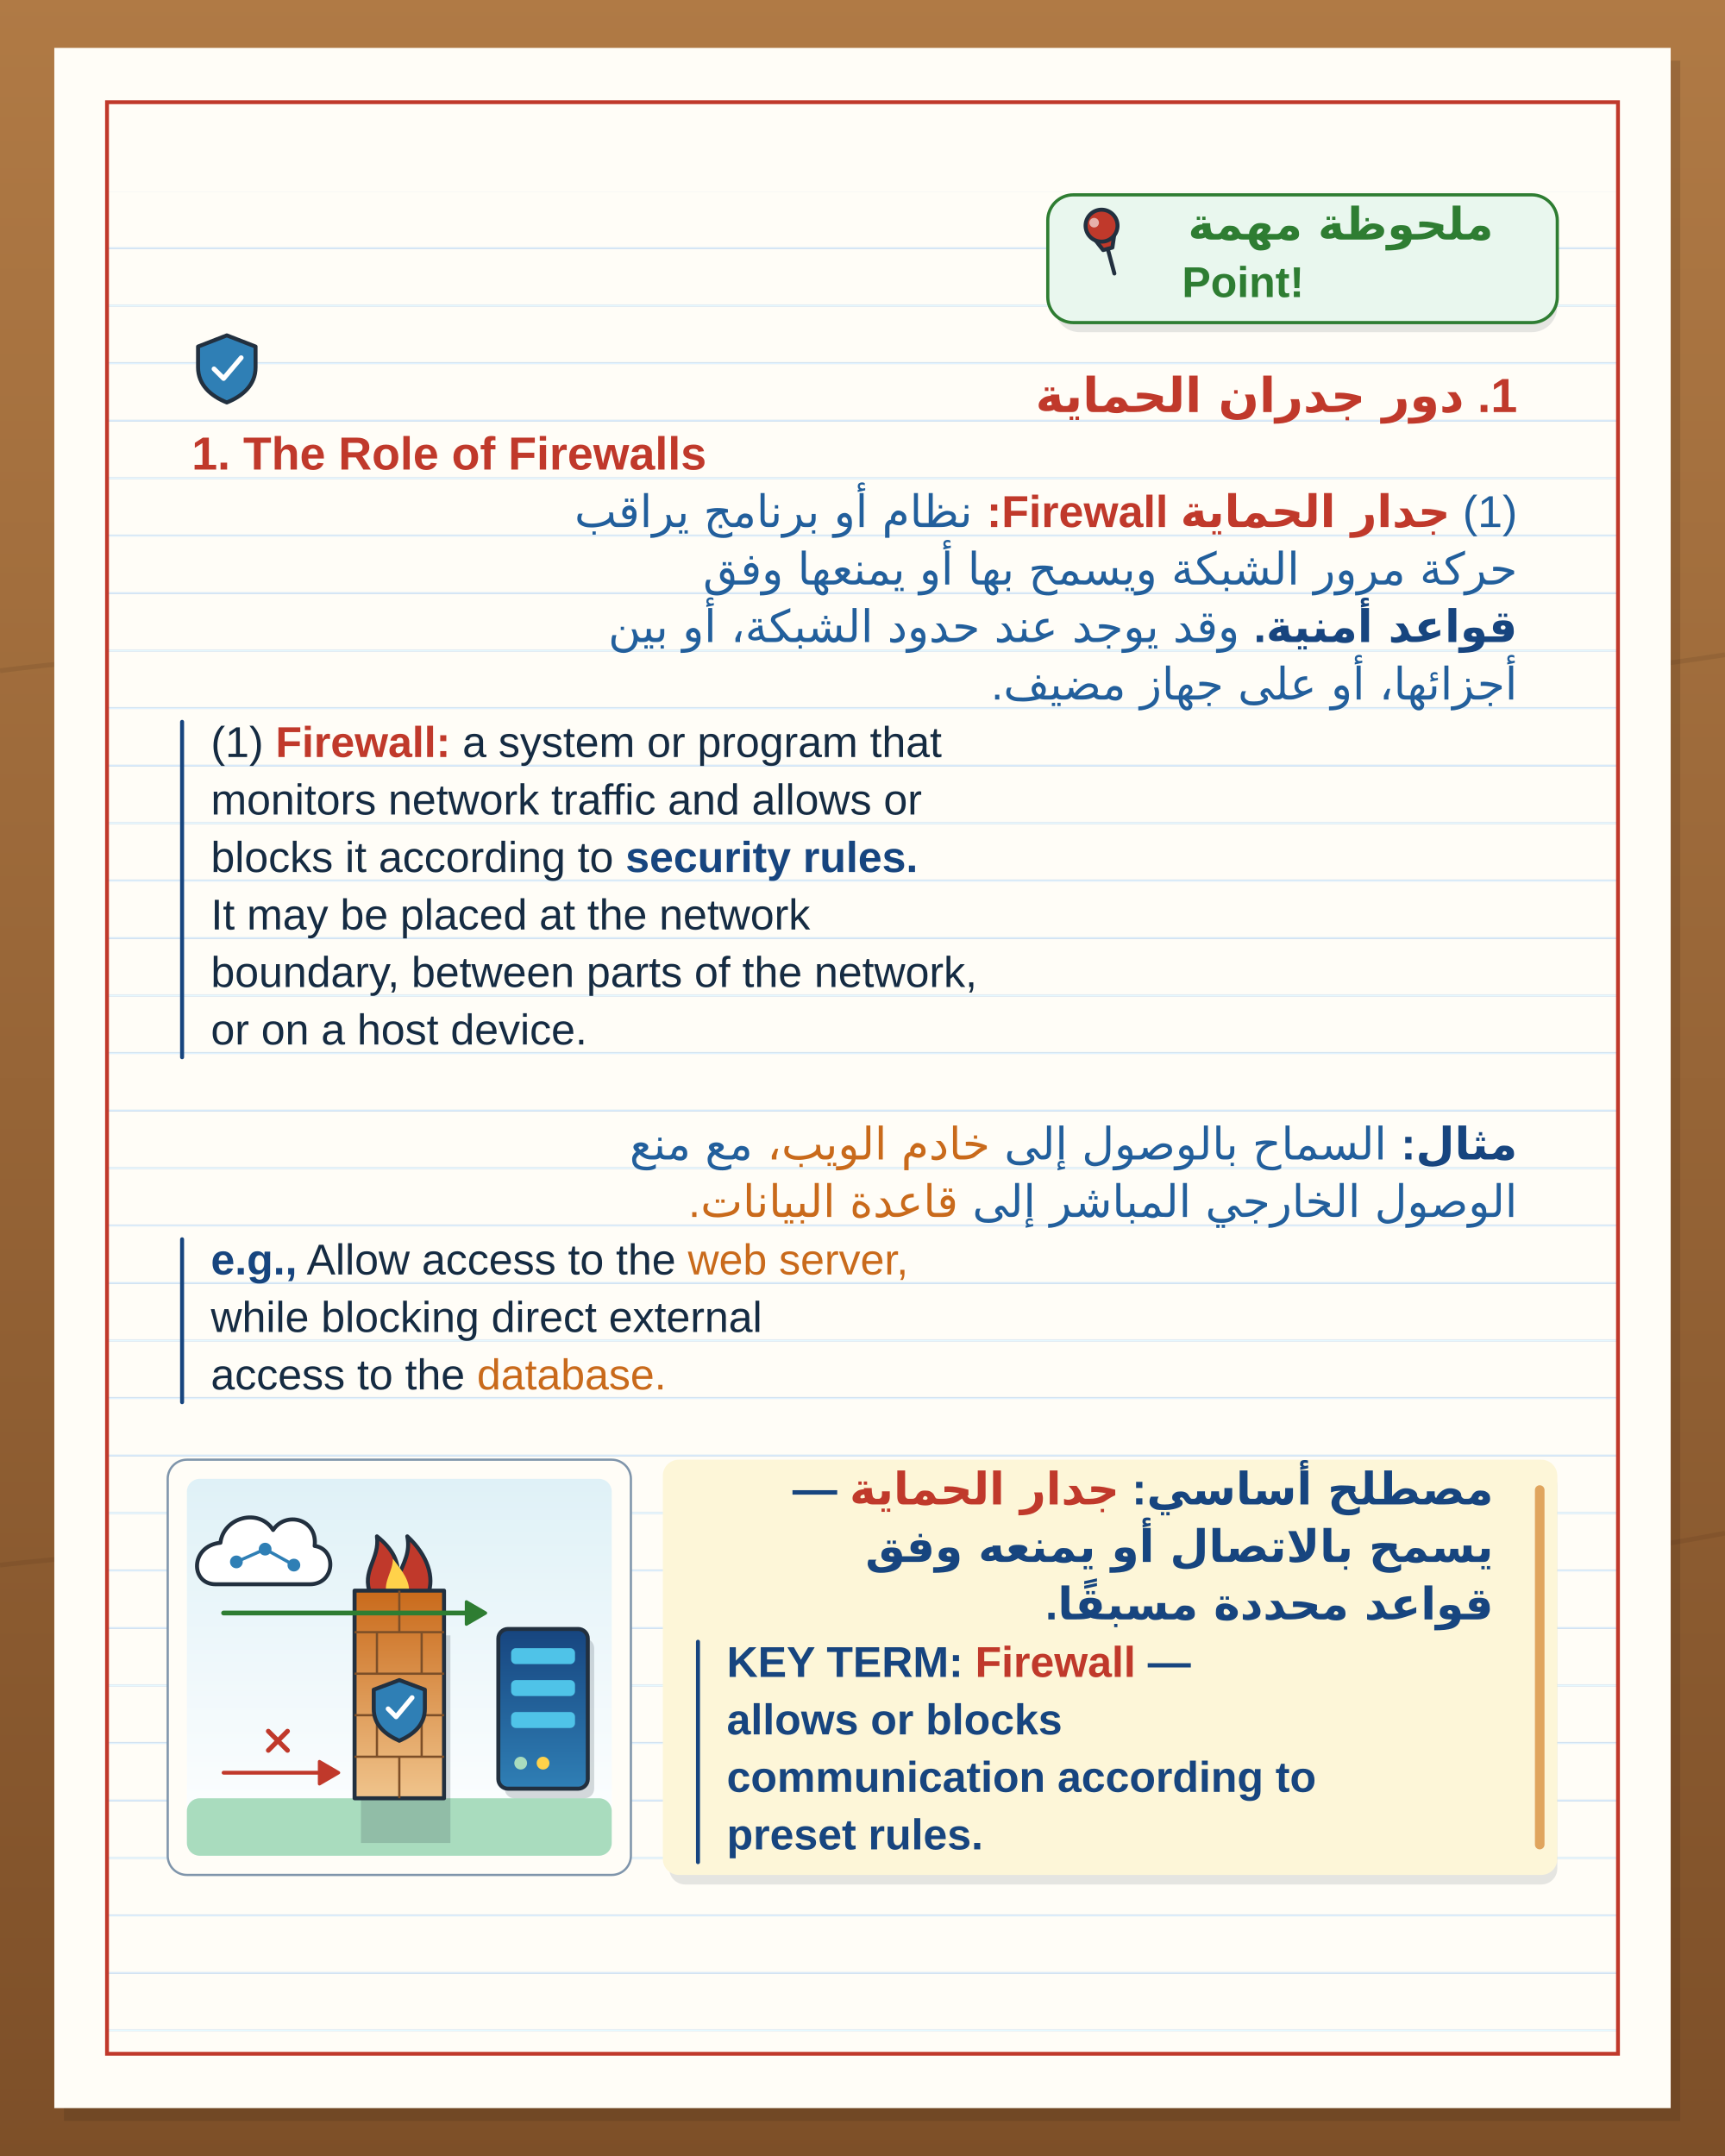
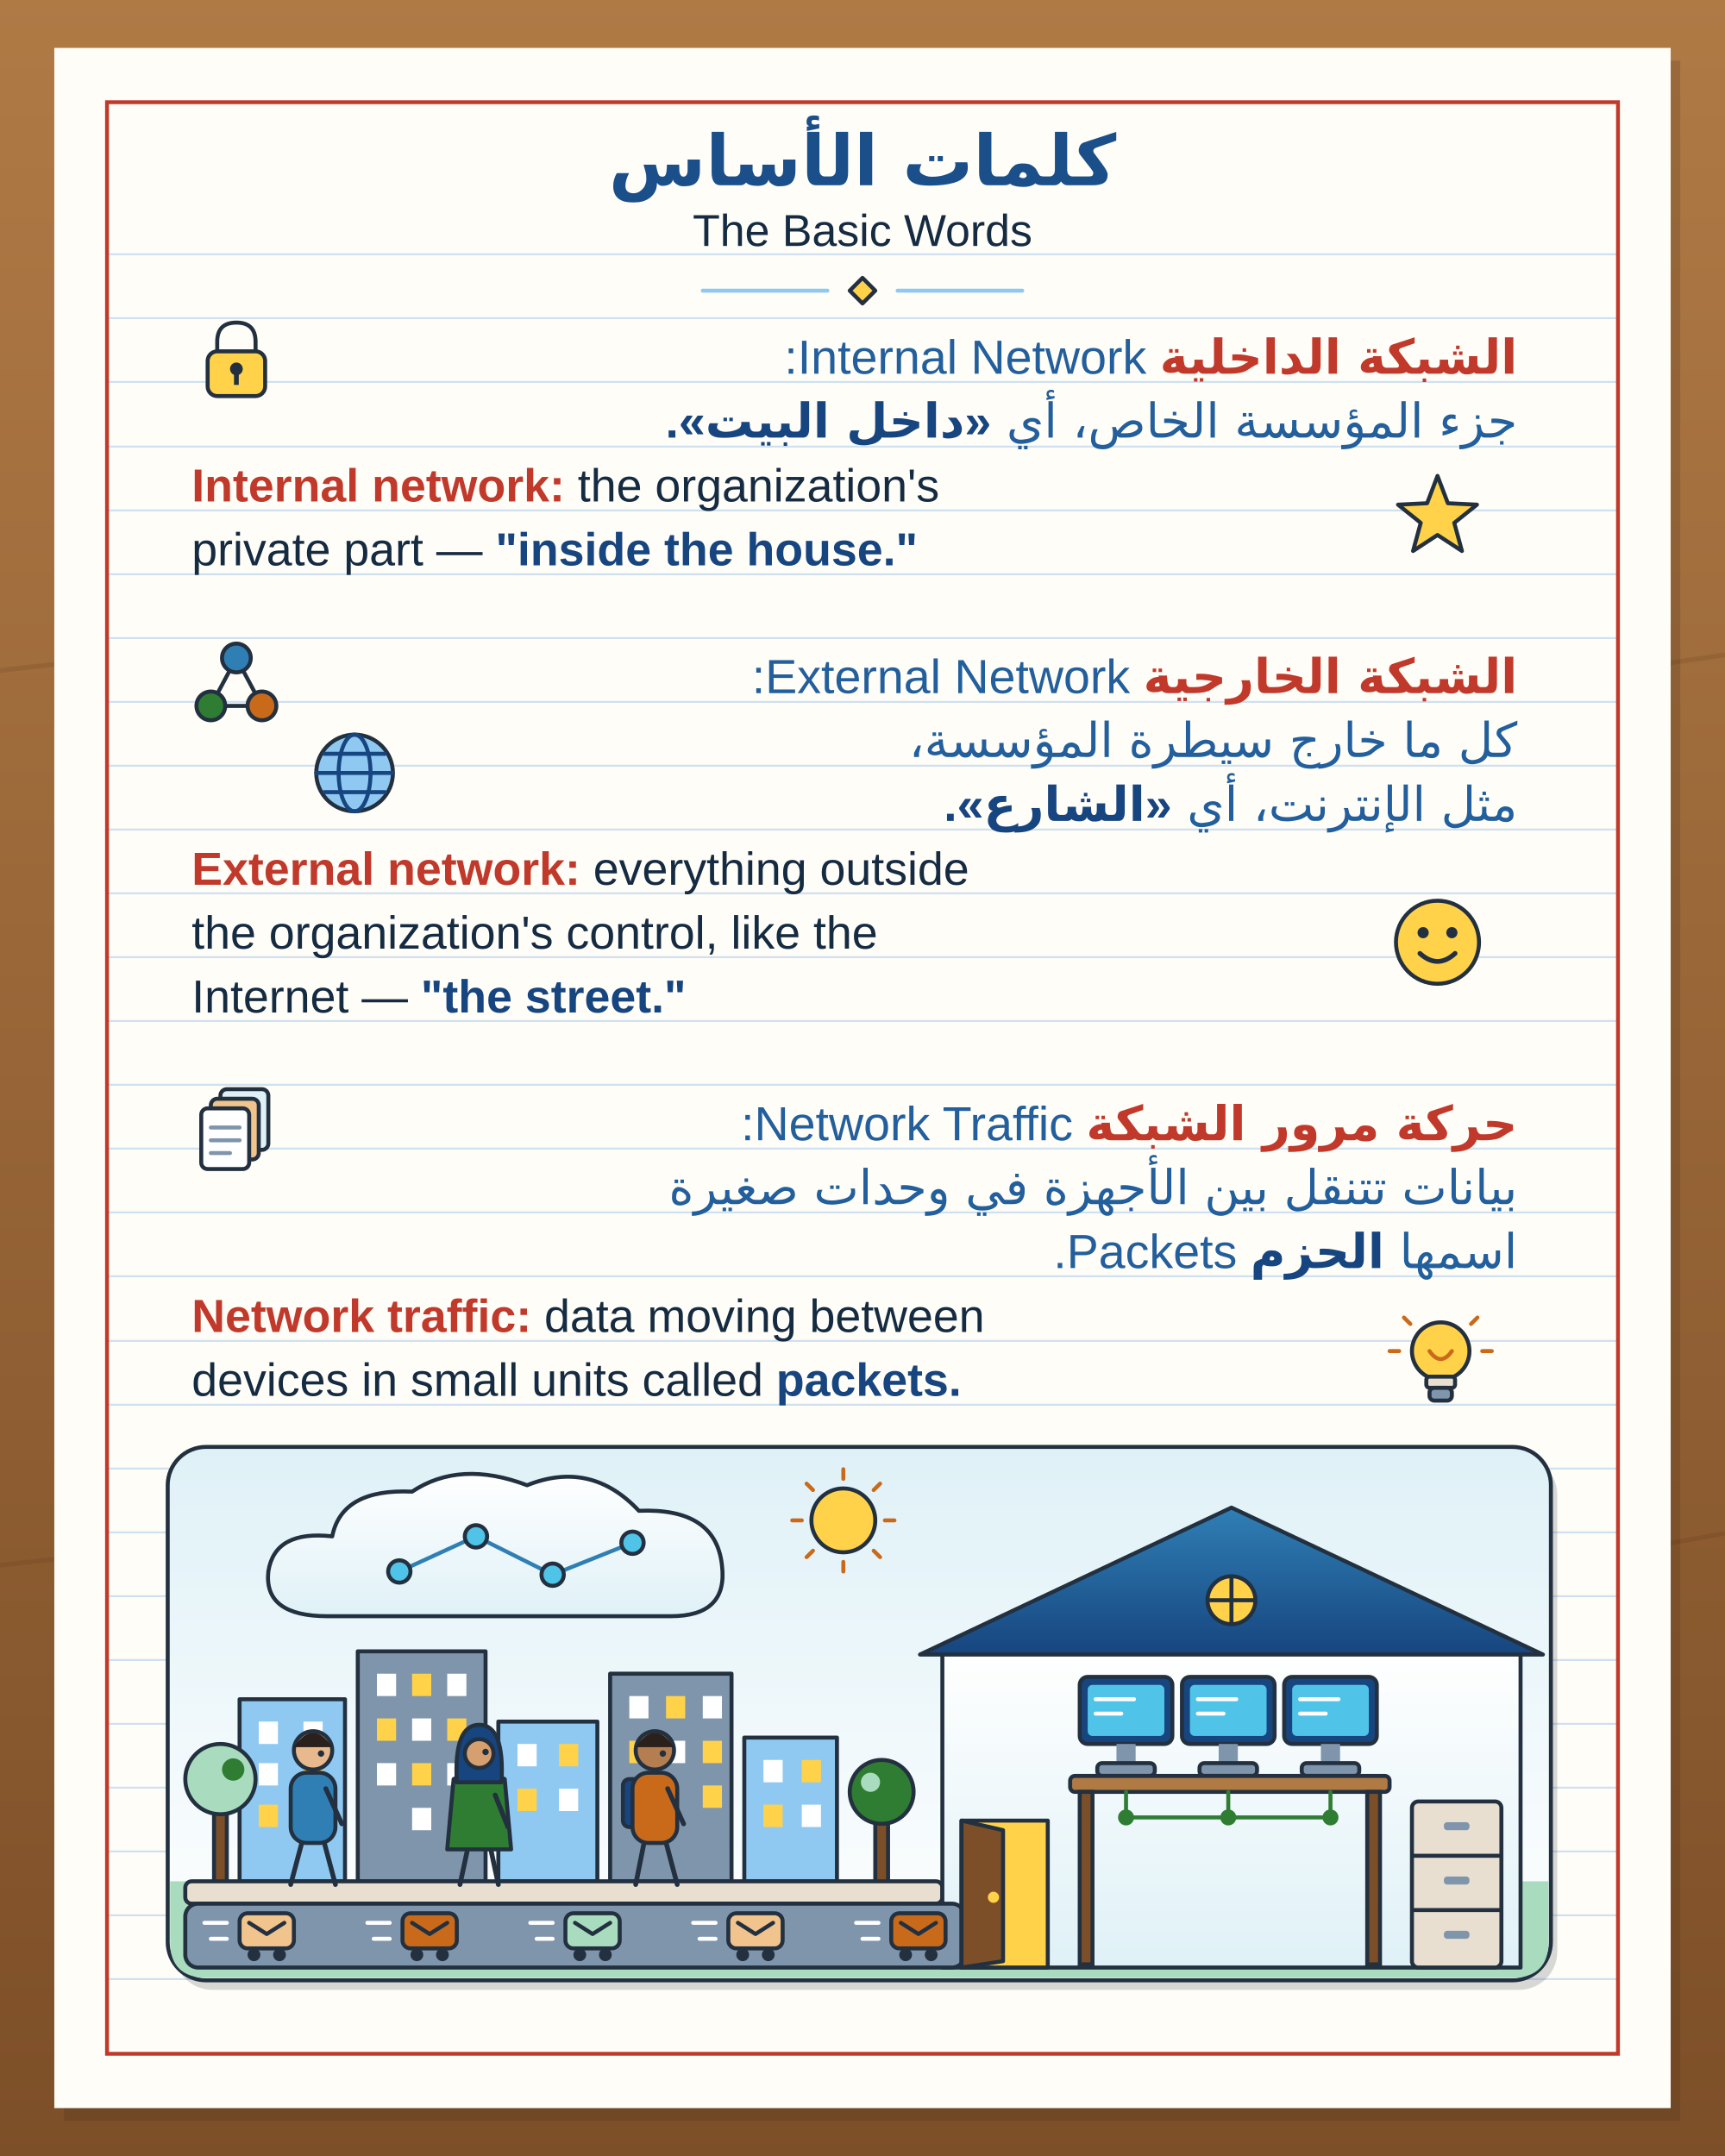
<svg xmlns="http://www.w3.org/2000/svg" width="1080" height="1350" viewBox="0 0 1080 1350" preserveAspectRatio="xMidYMid meet" style="width:100%;height:auto;max-width:1080px;display:block;margin:0 auto;">
  <defs>
    <linearGradient id="pmDesk" x1="0" y1="0" x2="0" y2="1">
      <stop offset="0" stop-color="#b07a45" />
      <stop offset="1" stop-color="#7d4f28" />
    </linearGradient>
-     <pattern id="pmRules" x="0" y="120" width="1080" height="36" patternUnits="userSpaceOnUse">
-       <line x1="0" y1="35.5" x2="1080" y2="35.5" stroke="#cfe0f0" stroke-width="1.4" />
+     <pattern id="pmRules" x="0" y="120" width="1080" height="40" patternUnits="userSpaceOnUse">
+       <line x1="0" y1="39.5" x2="1080" y2="39.5" stroke="#cfe0f0" stroke-width="1.4" />
    </pattern>
    <linearGradient id="ilSky" x1="0" y1="0" x2="0" y2="1">
      <stop offset="0" stop-color="#dff1f7" />
      <stop offset="1" stop-color="#ffffff" />
    </linearGradient>
-     <linearGradient id="ilBrick" x1="0" y1="0" x2="0" y2="1">
-       <stop offset="0" stop-color="#c96a1b" />
-       <stop offset="1" stop-color="#f0c48c" />
-     </linearGradient>
-     <linearGradient id="ilServer" x1="0" y1="0" x2="0" y2="1">
-       <stop offset="0" stop-color="#17457f" />
-       <stop offset="1" stop-color="#2f7fb5" />
+     <linearGradient id="ilCloud" x1="0" y1="0" x2="0" y2="1">
+       <stop offset="0" stop-color="#ffffff" />
+       <stop offset="1" stop-color="#dff1f7" />
+     </linearGradient>
+     <linearGradient id="ilHouse" x1="0" y1="0" x2="0" y2="1">
+       <stop offset="0" stop-color="#ffffff" />
+       <stop offset="1" stop-color="#dff1f7" />
+     </linearGradient>
+     <linearGradient id="ilRoof" x1="0" y1="0" x2="0" y2="1">
+       <stop offset="0" stop-color="#2f7fb5" />
+       <stop offset="1" stop-color="#17457f" />
    </linearGradient>
  </defs>
  <rect x="0" y="0" width="1080" height="1350" fill="url(#pmDesk)" />
  <path d="M0 420 C 300 380, 700 470, 1080 410" fill="none" stroke="#3a2411" stroke-width="3" opacity=".12" />
  <path d="M0 980 C 350 940, 720 1030, 1080 960" fill="none" stroke="#3a2411" stroke-width="3" opacity=".12" />
  <rect x="40" y="38" width="1012" height="1290" fill="#3a2411" opacity=".18" />
  <rect x="34" y="30" width="1012" height="1290" fill="#fffdf7" />
  <rect x="67" y="120" width="946" height="1152" fill="url(#pmRules)" />
  <rect x="67" y="64" width="946" height="1222" fill="none" stroke="#c0392b" stroke-width="2.4" />
-   <rect x="660" y="128" width="315" height="80" rx="16" fill="#22303f" opacity=".12" />
-   <rect x="419" y="920" width="556" height="260" rx="10" fill="#22303f" opacity=".12" />
-   <rect x="656" y="122" width="319" height="80" rx="16" fill="#e9f7ee" stroke="#2e7d32" stroke-width="2" />
-   <rect x="415" y="914" width="560" height="260" rx="10" fill="#fdf6d8" />
-   <rect x="961" y="930" width="6" height="228" rx="3" fill="#e0a55e" />
-   <rect x="105" y="914" width="290" height="260" rx="12" fill="#fffdf7" stroke="#7f95ab" stroke-width="1.4" />
-   <line x1="114" y1="452" x2="114" y2="662" stroke="#17457f" stroke-width="2.5" stroke-linecap="round" />
-   <line x1="114" y1="776" x2="114" y2="878" stroke="#17457f" stroke-width="2.5" stroke-linecap="round" />
-   <line x1="437" y1="1028" x2="437" y2="1166" stroke="#17457f" stroke-width="2.5" stroke-linecap="round" />
-   <g transform="translate(670 128) rotate(-15 22 22)">
-     <line x1="22" y1="26" x2="22" y2="44" stroke="#22303f" stroke-width="2.5" stroke-linecap="round" />
-     <path d="M16 21 L28 21 L25 28 L19 28 Z" fill="#c0392b" stroke="#22303f" stroke-width="2.5" stroke-linejoin="round" />
-     <circle cx="22" cy="13" r="10" fill="#c0392b" stroke="#22303f" stroke-width="2.5" />
-     <circle cx="18" cy="10" r="3" fill="#ffffff" opacity=".6" />
-   </g>
-   <g transform="translate(120 208)">
-     <path d="M22 2 L40 9 L40 22 C40 33 32 40 22 44 C12 40 4 33 4 22 L4 9 Z" fill="#2f7fb5" stroke="#22303f" stroke-width="2.5" stroke-linejoin="round" />
-     <path d="M14 23 L20 29 L31 16" fill="none" stroke="#ffffff" stroke-width="3" stroke-linecap="round" stroke-linejoin="round" />
-   </g>
  <g>
-     <rect x="117" y="926" width="266" height="236" rx="8" fill="url(#ilSky)" />
-     <rect x="117" y="1126" width="266" height="36" rx="8" fill="#a9dcbe" />
-     <path d="M135 992 C119 992 119 968 138 966 C140 950 162 944 171 958 C179 946 199 951 197 968 C211 970 210 992 194 992 Z" fill="#ffffff" stroke="#22303f" stroke-width="2.5" stroke-linejoin="round" />
-     <circle cx="148" cy="978" r="4" fill="#2f7fb5" />
-     <circle cx="166" cy="970" r="4" fill="#2f7fb5" />
-     <circle cx="184" cy="980" r="4" fill="#2f7fb5" />
-     <path d="M148 978 L166 970 L184 980" fill="none" stroke="#2f7fb5" stroke-width="2" stroke-linecap="round" />
-     <path d="M232 998 C226 984 238 976 236 962 C246 970 250 978 249 988 C253 978 257 972 255 962 C268 974 272 988 268 998 Z" fill="#c0392b" stroke="#22303f" stroke-width="2.5" stroke-linejoin="round" />
-     <path d="M242 998 C240 990 246 984 246 976 C252 984 257 990 256 998 Z" fill="#ffd24a" />
-     <rect x="226" y="1024" width="56" height="130" fill="#22303f" opacity=".18" />
-     <rect x="222" y="996" width="56" height="130" fill="url(#ilBrick)" stroke="#22303f" stroke-width="2.5" stroke-linejoin="round" />
-     <line x1="222" y1="1022" x2="278" y2="1022" stroke="#7d4f28" stroke-width="1.4" />
-     <line x1="222" y1="1048" x2="278" y2="1048" stroke="#7d4f28" stroke-width="1.4" />
-     <line x1="222" y1="1074" x2="278" y2="1074" stroke="#7d4f28" stroke-width="1.4" />
-     <line x1="222" y1="1100" x2="278" y2="1100" stroke="#7d4f28" stroke-width="1.4" />
-     <line x1="250" y1="996" x2="250" y2="1022" stroke="#7d4f28" stroke-width="1.4" />
-     <line x1="236" y1="1022" x2="236" y2="1048" stroke="#7d4f28" stroke-width="1.4" />
-     <line x1="264" y1="1022" x2="264" y2="1048" stroke="#7d4f28" stroke-width="1.4" />
-     <line x1="236" y1="1074" x2="236" y2="1100" stroke="#7d4f28" stroke-width="1.4" />
-     <line x1="264" y1="1074" x2="264" y2="1100" stroke="#7d4f28" stroke-width="1.4" />
-     <line x1="250" y1="1100" x2="250" y2="1126" stroke="#7d4f28" stroke-width="1.4" />
-     <path d="M250 1052 L266 1058 L266 1070 C266 1080 259 1086 250 1090 C241 1086 234 1080 234 1070 L234 1058 Z" fill="#2f7fb5" stroke="#22303f" stroke-width="2.5" stroke-linejoin="round" />
-     <path d="M243 1070 L248 1075 L258 1063" fill="none" stroke="#ffffff" stroke-width="3" stroke-linecap="round" stroke-linejoin="round" />
-     <rect x="316" y="1026" width="56" height="100" rx="6" fill="#22303f" opacity=".18" />
-     <rect x="312" y="1020" width="56" height="100" rx="6" fill="url(#ilServer)" stroke="#22303f" stroke-width="2.5" stroke-linejoin="round" />
-     <rect x="320" y="1032" width="40" height="10" rx="3" fill="#4fc3e8" />
-     <rect x="320" y="1052" width="40" height="10" rx="3" fill="#4fc3e8" />
-     <rect x="320" y="1072" width="40" height="10" rx="3" fill="#4fc3e8" />
-     <circle cx="326" cy="1104" r="4" fill="#a9dcbe" />
-     <circle cx="340" cy="1104" r="4" fill="#ffd24a" />
-     <path d="M140 1010 L300 1010" fill="none" stroke="#2e7d32" stroke-width="3" stroke-linecap="round" />
-     <path d="M292 1003 L304 1010 L292 1017 Z" fill="#2e7d32" stroke="#2e7d32" stroke-width="2" stroke-linejoin="round" />
-     <path d="M140 1110 L208 1110" fill="none" stroke="#c0392b" stroke-width="2.4" stroke-linecap="round" />
-     <path d="M200 1103 L212 1110 L200 1117 Z" fill="#c0392b" stroke="#c0392b" stroke-width="2" stroke-linejoin="round" />
-     <path d="M168 1084 L180 1096 M180 1084 L168 1096" fill="none" stroke="#c0392b" stroke-width="3" stroke-linecap="round" />
-   </g>
-   <text x="935" y="150" direction="rtl" unicode-bidi="plaintext" text-anchor="start" font-family="Tahoma, Arial, Segoe UI, sans-serif" font-size="28" font-weight="bold" fill="#2e7d32">
-     <tspan x="935" dy="0">ملحوظة مهمة</tspan>
-   </text>
-   <text x="740" y="186" direction="ltr" unicode-bidi="plaintext" text-anchor="start" font-family="Segoe Print, Comic Sans MS, Arial, sans-serif" font-size="27" font-weight="bold" fill="#2e7d32">
-     <tspan x="740" dy="0">Point!</tspan>
-   </text>
-   <text x="950" y="258" direction="rtl" unicode-bidi="plaintext" text-anchor="start" font-family="Tahoma, Arial, Segoe UI, sans-serif" font-size="30" font-weight="bold" fill="#c0392b">
-     <tspan x="950" dy="0">1. دور جدران الحماية</tspan>
-   </text>
-   <text x="120" y="294" direction="ltr" unicode-bidi="plaintext" text-anchor="start" font-family="Segoe Print, Comic Sans MS, Arial, sans-serif" font-size="29" font-weight="bold" fill="#c0392b">
-     <tspan x="120" dy="0">1. The Role of Firewalls</tspan>
-   </text>
-   <text x="950" y="330" direction="rtl" unicode-bidi="plaintext" text-anchor="start" font-family="Tahoma, Arial, Segoe UI, sans-serif" font-size="28" fill="#225f9c">
-     <tspan x="950" dy="0">(1) <tspan font-weight="bold" fill="#c0392b">جدار الحماية</tspan>
-       <tspan font-weight="bold" fill="#c0392b">Firewall:</tspan> نظام أو برنامج يراقب</tspan>
-     <tspan x="950" dy="36">حركة مرور الشبكة ويسمح بها أو يمنعها وفق</tspan>
-     <tspan x="950" dy="36">
-       <tspan font-weight="bold" fill="#17457f">قواعد أمنية.</tspan> وقد يوجد عند حدود الشبكة، أو بين</tspan>
-     <tspan x="950" dy="36">أجزائها، أو على جهاز مضيف.</tspan>
-   </text>
-   <text x="132" y="474" direction="ltr" unicode-bidi="plaintext" text-anchor="start" font-family="Segoe Print, Comic Sans MS, Arial, sans-serif" font-size="27" fill="#152b42">
-     <tspan x="132" dy="0">(1) <tspan font-weight="bold" fill="#c0392b">Firewall:</tspan> a system or program that</tspan>
-     <tspan x="132" dy="36">monitors network traffic and allows or</tspan>
-     <tspan x="132" dy="36">blocks it according to <tspan font-weight="bold" fill="#17457f">security rules.</tspan>
-     </tspan>
-     <tspan x="132" dy="36">It may be placed at the network</tspan>
-     <tspan x="132" dy="36">boundary, between parts of the network,</tspan>
-     <tspan x="132" dy="36">or on a host device.</tspan>
-   </text>
-   <text x="950" y="726" direction="rtl" unicode-bidi="plaintext" text-anchor="start" font-family="Tahoma, Arial, Segoe UI, sans-serif" font-size="28" fill="#225f9c">
+     <path d="M440 182 H518 M562 182 H640" fill="none" stroke="#8fc9f2" stroke-width="2.5" stroke-linecap="round" />
+     <polygon points="540,174 548,182 540,190 532,182" fill="#ffd24a" stroke="#22303f" stroke-width="2.5" stroke-linejoin="round" />
+   </g>
+   <g transform="translate(122 198)">
+     <path d="M14 24 V16 Q14 4 26 4 Q38 4 38 16 V24" fill="none" stroke="#22303f" stroke-width="2.5" stroke-linecap="round" />
+     <rect x="8" y="22" width="36" height="28" rx="6" fill="#ffd24a" stroke="#22303f" stroke-width="2.5" />
+     <circle cx="26" cy="33" r="4" fill="#22303f" />
+     <rect x="24.5" y="34" width="3" height="9" fill="#22303f" />
+   </g>
+   <g transform="translate(900 324)">
+     <polygon points="0,-26 6.5,-8.9 24.7,-8 10.5,3.4 15.3,21 0,11 -15.3,21 -10.5,3.4 -24.7,-8 -6.5,-8.9" fill="#ffd24a" stroke="#22303f" stroke-width="2.5" stroke-linejoin="round" />
+   </g>
+   <g transform="translate(122 400)">
+     <path d="M10 42 L26 12 L42 42 Z" fill="none" stroke="#22303f" stroke-width="2.5" stroke-linejoin="round" />
+     <circle cx="26" cy="12" r="9" fill="#2f7fb5" stroke="#22303f" stroke-width="2.5" />
+     <circle cx="10" cy="42" r="9" fill="#2e7d32" stroke="#22303f" stroke-width="2.5" />
+     <circle cx="42" cy="42" r="9" fill="#c96a1b" stroke="#22303f" stroke-width="2.5" />
+   </g>
+   <g transform="translate(196 458)">
+     <circle cx="26" cy="26" r="24" fill="#8fc9f2" stroke="#22303f" stroke-width="2.5" />
+     <path d="M2 26 H50 M7 14 H45 M7 38 H45" fill="none" stroke="#17457f" stroke-width="2.5" stroke-linecap="round" />
+     <ellipse cx="26" cy="26" rx="10" ry="24" fill="none" stroke="#17457f" stroke-width="2.5" />
+   </g>
+   <g transform="translate(900 590)">
+     <circle cx="0" cy="0" r="26" fill="#ffd24a" stroke="#22303f" stroke-width="2.5" />
+     <circle cx="-9" cy="-6" r="3.5" fill="#22303f" />
+     <circle cx="9" cy="-6" r="3.5" fill="#22303f" />
+     <path d="M -11 7 Q 0 17 11 7" fill="none" stroke="#22303f" stroke-width="3" stroke-linecap="round" />
+   </g>
+   <g transform="translate(122 680)">
+     <rect x="16" y="2" width="30" height="38" rx="4" fill="#dff1f7" stroke="#22303f" stroke-width="2.5" />
+     <rect x="10" y="8" width="30" height="38" rx="4" fill="#f0c48c" stroke="#22303f" stroke-width="2.5" />
+     <rect x="4" y="14" width="30" height="38" rx="4" fill="#ffffff" stroke="#22303f" stroke-width="2.5" />
+     <path d="M10 26 H28 M10 34 H28 M10 42 H22" stroke="#7f95ab" stroke-width="2.5" stroke-linecap="round" />
+   </g>
+   <g transform="translate(876 824)">
+     <path d="M-6 22 H0 M52 22 H58 M3 1 L7 5 M49 1 L45 5" fill="none" stroke="#c96a1b" stroke-width="2.5" stroke-linecap="round" />
+     <circle cx="26" cy="22" r="18" fill="#ffd24a" stroke="#22303f" stroke-width="2.5" />
+     <path d="M19 22 Q26 32 33 22" fill="none" stroke="#c96a1b" stroke-width="2.5" stroke-linecap="round" />
+     <rect x="17" y="38" width="18" height="7" rx="2" fill="#e8dfd1" stroke="#22303f" stroke-width="2.5" />
+     <rect x="19" y="45" width="14" height="8" rx="3" fill="#7f95ab" stroke="#22303f" stroke-width="2.5" />
+   </g>
+   <g>
+     <rect x="109" y="912" width="866" height="334" rx="24" fill="#22303f" opacity=".18" />
+     <rect x="105" y="906" width="866" height="334" rx="24" fill="url(#ilSky)" stroke="#22303f" stroke-width="2.5" />
+     <path d="M528 920 V926 M528 978 V984 M496 952 H502 M554 952 H560 M505 929 L509 933 M547 971 L551 975 M551 929 L547 933 M509 971 L505 975" fill="none" stroke="#c96a1b" stroke-width="2.5" stroke-linecap="round" />
+     <circle cx="528" cy="952" r="20" fill="#ffd24a" stroke="#22303f" stroke-width="2.5" />
+     <path d="M205 1012 Q165 1012 168 984 Q172 958 208 962 Q214 932 258 934 Q288 914 330 930 Q370 914 400 946 Q448 944 452 980 Q456 1012 420 1012 Z" fill="url(#ilCloud)" stroke="#22303f" stroke-width="2.5" stroke-linejoin="round" />
+     <path d="M250 984 L298 962 L346 986 L396 966" fill="none" stroke="#2f7fb5" stroke-width="2.5" stroke-linecap="round" stroke-linejoin="round" />
+     <circle cx="250" cy="984" r="7" fill="#4fc3e8" stroke="#22303f" stroke-width="2.5" />
+     <circle cx="298" cy="962" r="7" fill="#4fc3e8" stroke="#22303f" stroke-width="2.5" />
+     <circle cx="346" cy="986" r="7" fill="#4fc3e8" stroke="#22303f" stroke-width="2.5" />
+     <circle cx="396" cy="966" r="7" fill="#4fc3e8" stroke="#22303f" stroke-width="2.5" />
+     <rect x="150" y="1064" width="66" height="114" fill="#8fc9f2" stroke="#22303f" stroke-width="2.5" stroke-linejoin="round" />
+     <rect x="224" y="1034" width="80" height="144" fill="#7f95ab" stroke="#22303f" stroke-width="2.5" stroke-linejoin="round" />
+     <rect x="312" y="1078" width="62" height="100" fill="#8fc9f2" stroke="#22303f" stroke-width="2.5" stroke-linejoin="round" />
+     <rect x="382" y="1048" width="76" height="130" fill="#7f95ab" stroke="#22303f" stroke-width="2.5" stroke-linejoin="round" />
+     <rect x="466" y="1088" width="58" height="90" fill="#8fc9f2" stroke="#22303f" stroke-width="2.5" stroke-linejoin="round" />
+     <path d="M162 1078h12v14h-12z M190 1078h12v14h-12z M162 1104h12v14h-12z M190 1130h12v14h-12z M236 1048h12v14h-12z M280 1048h12v14h-12z M258 1076h12v14h-12z M236 1104h12v14h-12z M280 1104h12v14h-12z M258 1132h12v14h-12z M324 1092h12v14h-12z M350 1120h12v14h-12z M394 1062h12v14h-12z M440 1062h12v14h-12z M417 1090h12v14h-12z M394 1118h12v14h-12z M478 1102h12v14h-12z M502 1130h12v14h-12z" fill="#ffffff" />
+     <path d="M190 1104h12v14h-12z M162 1130h12v14h-12z M258 1048h12v14h-12z M236 1076h12v14h-12z M280 1076h12v14h-12z M258 1104h12v14h-12z M350 1092h12v14h-12z M324 1120h12v14h-12z M417 1062h12v14h-12z M394 1090h12v14h-12z M440 1090h12v14h-12z M440 1118h12v14h-12z M502 1102h12v14h-12z M478 1130h12v14h-12z" fill="#ffd24a" />
+     <path d="M106.5 1178 H969.5 V1216 Q969.5 1238.5 946 1238.5 H130 Q106.5 1238.5 106.5 1216 Z" fill="#a9dcbe" />
+     <rect x="134" y="1132" width="8" height="48" fill="#7d4f28" stroke="#22303f" stroke-width="2.5" stroke-linejoin="round" />
+     <circle cx="138" cy="1114" r="22" fill="#a9dcbe" stroke="#22303f" stroke-width="2.5" />
+     <circle cx="146" cy="1108" r="7" fill="#2e7d32" />
+     <rect x="548" y="1140" width="8" height="40" fill="#7d4f28" stroke="#22303f" stroke-width="2.5" stroke-linejoin="round" />
+     <circle cx="552" cy="1122" r="20" fill="#2e7d32" stroke="#22303f" stroke-width="2.5" />
+     <circle cx="545" cy="1116" r="6" fill="#a9dcbe" />
+     <rect x="116" y="1178" width="474" height="14" rx="4" fill="#e8dfd1" stroke="#22303f" stroke-width="2.5" />
+     <rect x="590" y="1032" width="362" height="200" fill="url(#ilHouse)" stroke="#22303f" stroke-width="2.5" stroke-linejoin="round" />
+     <polygon points="576,1036 771,944 966,1036" fill="url(#ilRoof)" stroke="#22303f" stroke-width="2.5" stroke-linejoin="round" />
+     <circle cx="771" cy="1002" r="15" fill="#ffd24a" stroke="#22303f" stroke-width="2.5" />
+     <path d="M771 987 V1017 M756 1002 H786" fill="none" stroke="#22303f" stroke-width="2.5" />
+     <rect x="676" y="1050" width="58" height="42" rx="5" fill="#17457f" stroke="#22303f" stroke-width="2.5" />
+     <rect x="740" y="1050" width="58" height="42" rx="5" fill="#17457f" stroke="#22303f" stroke-width="2.5" />
+     <rect x="804" y="1050" width="58" height="42" rx="5" fill="#17457f" stroke="#22303f" stroke-width="2.5" />
+     <rect x="681" y="1055" width="48" height="32" rx="3" fill="#4fc3e8" />
+     <rect x="745" y="1055" width="48" height="32" rx="3" fill="#4fc3e8" />
+     <rect x="809" y="1055" width="48" height="32" rx="3" fill="#4fc3e8" />
+     <path d="M686 1064 H710 M686 1073 H702 M750 1064 H774 M750 1073 H766 M814 1064 H838 M814 1073 H830" fill="none" stroke="#ffffff" stroke-width="2.5" stroke-linecap="round" />
+     <rect x="699" y="1092" width="12" height="12" fill="#7f95ab" />
+     <rect x="763" y="1092" width="12" height="12" fill="#7f95ab" />
+     <rect x="827" y="1092" width="12" height="12" fill="#7f95ab" />
+     <rect x="687" y="1104" width="36" height="8" rx="3" fill="#7f95ab" stroke="#22303f" stroke-width="2.5" />
+     <rect x="751" y="1104" width="36" height="8" rx="3" fill="#7f95ab" stroke="#22303f" stroke-width="2.5" />
+     <rect x="815" y="1104" width="36" height="8" rx="3" fill="#7f95ab" stroke="#22303f" stroke-width="2.5" />
+     <rect x="670" y="1112" width="200" height="10" rx="3" fill="#b07a45" stroke="#22303f" stroke-width="2.5" />
+     <rect x="676" y="1122" width="8" height="108" fill="#7d4f28" stroke="#22303f" stroke-width="2.5" />
+     <rect x="856" y="1122" width="8" height="108" fill="#7d4f28" stroke="#22303f" stroke-width="2.5" />
+     <path d="M705 1122 V1138 H833 V1122 M769 1122 V1138" fill="none" stroke="#2e7d32" stroke-width="2.5" stroke-linecap="round" stroke-linejoin="round" />
+     <circle cx="705" cy="1138" r="5" fill="#2e7d32" />
+     <circle cx="769" cy="1138" r="5" fill="#2e7d32" />
+     <circle cx="833" cy="1138" r="5" fill="#2e7d32" />
+     <rect x="884" y="1128" width="56" height="104" rx="4" fill="#e8dfd1" stroke="#22303f" stroke-width="2.5" />
+     <path d="M884 1162 H940 M884 1196 H940" fill="none" stroke="#22303f" stroke-width="2.5" />
+     <rect x="904" y="1141" width="16" height="5" rx="2" fill="#7f95ab" />
+     <rect x="904" y="1175" width="16" height="5" rx="2" fill="#7f95ab" />
+     <rect x="904" y="1209" width="16" height="5" rx="2" fill="#7f95ab" />
+     <rect x="116" y="1192" width="488" height="40" rx="8" fill="#7f95ab" stroke="#22303f" stroke-width="2.5" />
+     <rect x="602" y="1140" width="54" height="92" fill="#ffd24a" stroke="#22303f" stroke-width="2.5" stroke-linejoin="round" />
+     <polygon points="602,1140 628,1146 628,1228 602,1232" fill="#7d4f28" stroke="#22303f" stroke-width="2.5" stroke-linejoin="round" />
+     <circle cx="622" cy="1188" r="3.5" fill="#ffd24a" />
+     <path d="M128 1204 H142 M132 1214 H142 M230 1204 H244 M234 1214 H244 M332 1204 H346 M336 1214 H346 M434 1204 H448 M438 1214 H448 M536 1204 H550 M540 1214 H550" fill="none" stroke="#ffffff" stroke-width="2.5" stroke-linecap="round" />
+     <rect x="150" y="1198" width="34" height="22" rx="5" fill="#f0c48c" stroke="#22303f" stroke-width="2.5" />
+     <rect x="252" y="1198" width="34" height="22" rx="5" fill="#c96a1b" stroke="#22303f" stroke-width="2.5" />
+     <rect x="354" y="1198" width="34" height="22" rx="5" fill="#a9dcbe" stroke="#22303f" stroke-width="2.5" />
+     <rect x="456" y="1198" width="34" height="22" rx="5" fill="#f0c48c" stroke="#22303f" stroke-width="2.5" />
+     <rect x="558" y="1198" width="34" height="22" rx="5" fill="#c96a1b" stroke="#22303f" stroke-width="2.5" />
+     <path d="M156 1204 L167 1211 L178 1204 M258 1204 L269 1211 L280 1204 M360 1204 L371 1211 L382 1204 M462 1204 L473 1211 L484 1204 M564 1204 L575 1211 L586 1204" fill="none" stroke="#22303f" stroke-width="2.5" stroke-linecap="round" stroke-linejoin="round" />
+     <circle cx="159" cy="1224" r="4" fill="#22303f" />
+     <circle cx="175" cy="1224" r="4" fill="#22303f" />
+     <circle cx="261" cy="1224" r="4" fill="#22303f" />
+     <circle cx="277" cy="1224" r="4" fill="#22303f" />
+     <circle cx="363" cy="1224" r="4" fill="#22303f" />
+     <circle cx="379" cy="1224" r="4" fill="#22303f" />
+     <circle cx="465" cy="1224" r="4" fill="#22303f" />
+     <circle cx="481" cy="1224" r="4" fill="#22303f" />
+     <circle cx="567" cy="1224" r="4" fill="#22303f" />
+     <circle cx="583" cy="1224" r="4" fill="#22303f" />
+     <path d="M190 1150 L182 1180 M202 1150 L210 1180" fill="none" stroke="#22303f" stroke-width="3" stroke-linecap="round" />
+     <rect x="182" y="1110" width="28" height="44" rx="10" fill="#2f7fb5" stroke="#22303f" stroke-width="2.5" />
+     <path d="M204 1120 L214 1142" fill="none" stroke="#22303f" stroke-width="3" stroke-linecap="round" />
+     <circle cx="196" cy="1096" r="12" fill="#e8b98d" stroke="#22303f" stroke-width="2.5" />
+     <path d="M184 1094 Q196 1076 208 1094 Z" fill="#2b211c" />
+     <circle cx="201" cy="1098" r="2" fill="#22303f" />
+     <path d="M294 1152 L288 1180 M306 1152 L312 1180" fill="none" stroke="#22303f" stroke-width="3" stroke-linecap="round" />
+     <path d="M284 1114 Q300 1106 316 1114 L320 1158 H280 Z" fill="#2e7d32" stroke="#22303f" stroke-width="2.5" stroke-linejoin="round" />
+     <path d="M286 1116 Q284 1080 300 1080 Q316 1080 314 1116 Z" fill="#17457f" stroke="#22303f" stroke-width="2.5" stroke-linejoin="round" />
+     <circle cx="300" cy="1098" r="9" fill="#d59f6f" stroke="#22303f" stroke-width="2.5" />
+     <circle cx="304" cy="1097" r="2" fill="#22303f" />
+     <path d="M310 1124 L318 1144" fill="none" stroke="#22303f" stroke-width="3" stroke-linecap="round" />
+     <rect x="390" y="1114" width="12" height="30" rx="4" fill="#17457f" stroke="#22303f" stroke-width="2.5" />
+     <path d="M404 1150 L398 1180 M416 1150 L424 1180" fill="none" stroke="#22303f" stroke-width="3" stroke-linecap="round" />
+     <rect x="396" y="1110" width="28" height="44" rx="10" fill="#c96a1b" stroke="#22303f" stroke-width="2.5" />
+     <path d="M418 1120 L428 1142" fill="none" stroke="#22303f" stroke-width="3" stroke-linecap="round" />
+     <circle cx="410" cy="1096" r="12" fill="#b57e50" stroke="#22303f" stroke-width="2.5" />
+     <path d="M398 1094 Q410 1076 422 1094 Z" fill="#2b211c" />
+     <circle cx="415" cy="1098" r="2" fill="#22303f" />
+   </g>
+   <text x="540" y="116" direction="rtl" unicode-bidi="plaintext" text-anchor="middle" font-family="Tahoma, Arial, Segoe UI, sans-serif" font-size="44" font-weight="bold" fill="#1a4f8a">كلمات الأساس</text>
+   <text x="540" y="154" direction="ltr" unicode-bidi="plaintext" text-anchor="middle" font-family="Segoe Print, Comic Sans MS, Arial, sans-serif" font-size="28" font-weight="normal" fill="#152b42">The Basic Words</text>
+   <text x="950" y="234" direction="rtl" unicode-bidi="plaintext" text-anchor="start" font-family="Tahoma, Arial, Segoe UI, sans-serif" font-size="30" fill="#225f9c">
    <tspan x="950" dy="0">
-       <tspan font-weight="bold" fill="#17457f">مثال:</tspan> السماح بالوصول إلى <tspan fill="#c96a1b">خادم الويب،</tspan> مع منع</tspan>
-     <tspan x="950" dy="36">الوصول الخارجي المباشر إلى <tspan fill="#c96a1b">قاعدة البيانات.</tspan>
-     </tspan>
-   </text>
-   <text x="132" y="798" direction="ltr" unicode-bidi="plaintext" text-anchor="start" font-family="Segoe Print, Comic Sans MS, Arial, sans-serif" font-size="27" fill="#152b42">
-     <tspan x="132" dy="0">
-       <tspan font-weight="bold" fill="#17457f">e.g.,</tspan> Allow access to the <tspan fill="#c96a1b">web server,</tspan>
-     </tspan>
-     <tspan x="132" dy="36">while blocking direct external</tspan>
-     <tspan x="132" dy="36">access to the <tspan fill="#c96a1b">database.</tspan>
-     </tspan>
-   </text>
-   <text x="935" y="942" direction="rtl" unicode-bidi="plaintext" text-anchor="start" font-family="Tahoma, Arial, Segoe UI, sans-serif" font-size="28" font-weight="bold" fill="#17457f">
-     <tspan x="935" dy="0">مصطلح أساسي: <tspan fill="#c0392b">جدار الحماية</tspan> —</tspan>
-     <tspan x="935" dy="36">يسمح بالاتصال أو يمنعه وفق</tspan>
-     <tspan x="935" dy="36">قواعد محددة مسبقًا.</tspan>
-   </text>
-   <text x="455" y="1050" direction="ltr" unicode-bidi="plaintext" text-anchor="start" font-family="Segoe Print, Comic Sans MS, Arial, sans-serif" font-size="27" font-weight="bold" fill="#17457f">
-     <tspan x="455" dy="0">KEY TERM: <tspan fill="#c0392b">Firewall</tspan> —</tspan>
-     <tspan x="455" dy="36">allows or blocks</tspan>
-     <tspan x="455" dy="36">communication according to</tspan>
-     <tspan x="455" dy="36">preset rules.</tspan>
+       <tspan font-weight="bold" fill="#c0392b">الشبكة الداخلية</tspan> Internal Network:</tspan>
+     <tspan x="950" dy="40">جزء المؤسسة الخاص، أي <tspan font-weight="bold" fill="#17457f">«داخل البيت».</tspan>
+     </tspan>
+   </text>
+   <text x="120" y="314" direction="ltr" unicode-bidi="plaintext" text-anchor="start" font-family="Segoe Print, Comic Sans MS, Arial, sans-serif" font-size="29" fill="#152b42">
+     <tspan x="120" dy="0">
+       <tspan font-weight="bold" fill="#c0392b">Internal network:</tspan> the organization's</tspan>
+     <tspan x="120" dy="40">private part — <tspan font-weight="bold" fill="#17457f">"inside the house."</tspan>
+     </tspan>
+   </text>
+   <text x="950" y="434" direction="rtl" unicode-bidi="plaintext" text-anchor="start" font-family="Tahoma, Arial, Segoe UI, sans-serif" font-size="30" fill="#225f9c">
+     <tspan x="950" dy="0">
+       <tspan font-weight="bold" fill="#c0392b">الشبكة الخارجية</tspan> External Network:</tspan>
+     <tspan x="950" dy="40">كل ما خارج سيطرة المؤسسة،</tspan>
+     <tspan x="950" dy="40">مثل الإنترنت، أي <tspan font-weight="bold" fill="#17457f">«الشارع».</tspan>
+     </tspan>
+   </text>
+   <text x="120" y="554" direction="ltr" unicode-bidi="plaintext" text-anchor="start" font-family="Segoe Print, Comic Sans MS, Arial, sans-serif" font-size="29" fill="#152b42">
+     <tspan x="120" dy="0">
+       <tspan font-weight="bold" fill="#c0392b">External network:</tspan> everything outside</tspan>
+     <tspan x="120" dy="40">the organization's control, like the</tspan>
+     <tspan x="120" dy="40">Internet — <tspan font-weight="bold" fill="#17457f">"the street."</tspan>
+     </tspan>
+   </text>
+   <text x="950" y="714" direction="rtl" unicode-bidi="plaintext" text-anchor="start" font-family="Tahoma, Arial, Segoe UI, sans-serif" font-size="30" fill="#225f9c">
+     <tspan x="950" dy="0">
+       <tspan font-weight="bold" fill="#c0392b">حركة مرور الشبكة</tspan> Network Traffic:</tspan>
+     <tspan x="950" dy="40">بيانات تتنقل بين الأجهزة في وحدات صغيرة</tspan>
+     <tspan x="950" dy="40">اسمها <tspan font-weight="bold" fill="#17457f">الحزم</tspan> Packets.</tspan>
+   </text>
+   <text x="120" y="834" direction="ltr" unicode-bidi="plaintext" text-anchor="start" font-family="Segoe Print, Comic Sans MS, Arial, sans-serif" font-size="29" fill="#152b42">
+     <tspan x="120" dy="0">
+       <tspan font-weight="bold" fill="#c0392b">Network traffic:</tspan> data moving between</tspan>
+     <tspan x="120" dy="40">devices in small units called <tspan font-weight="bold" fill="#17457f">packets.</tspan>
+     </tspan>
  </text>
</svg>
